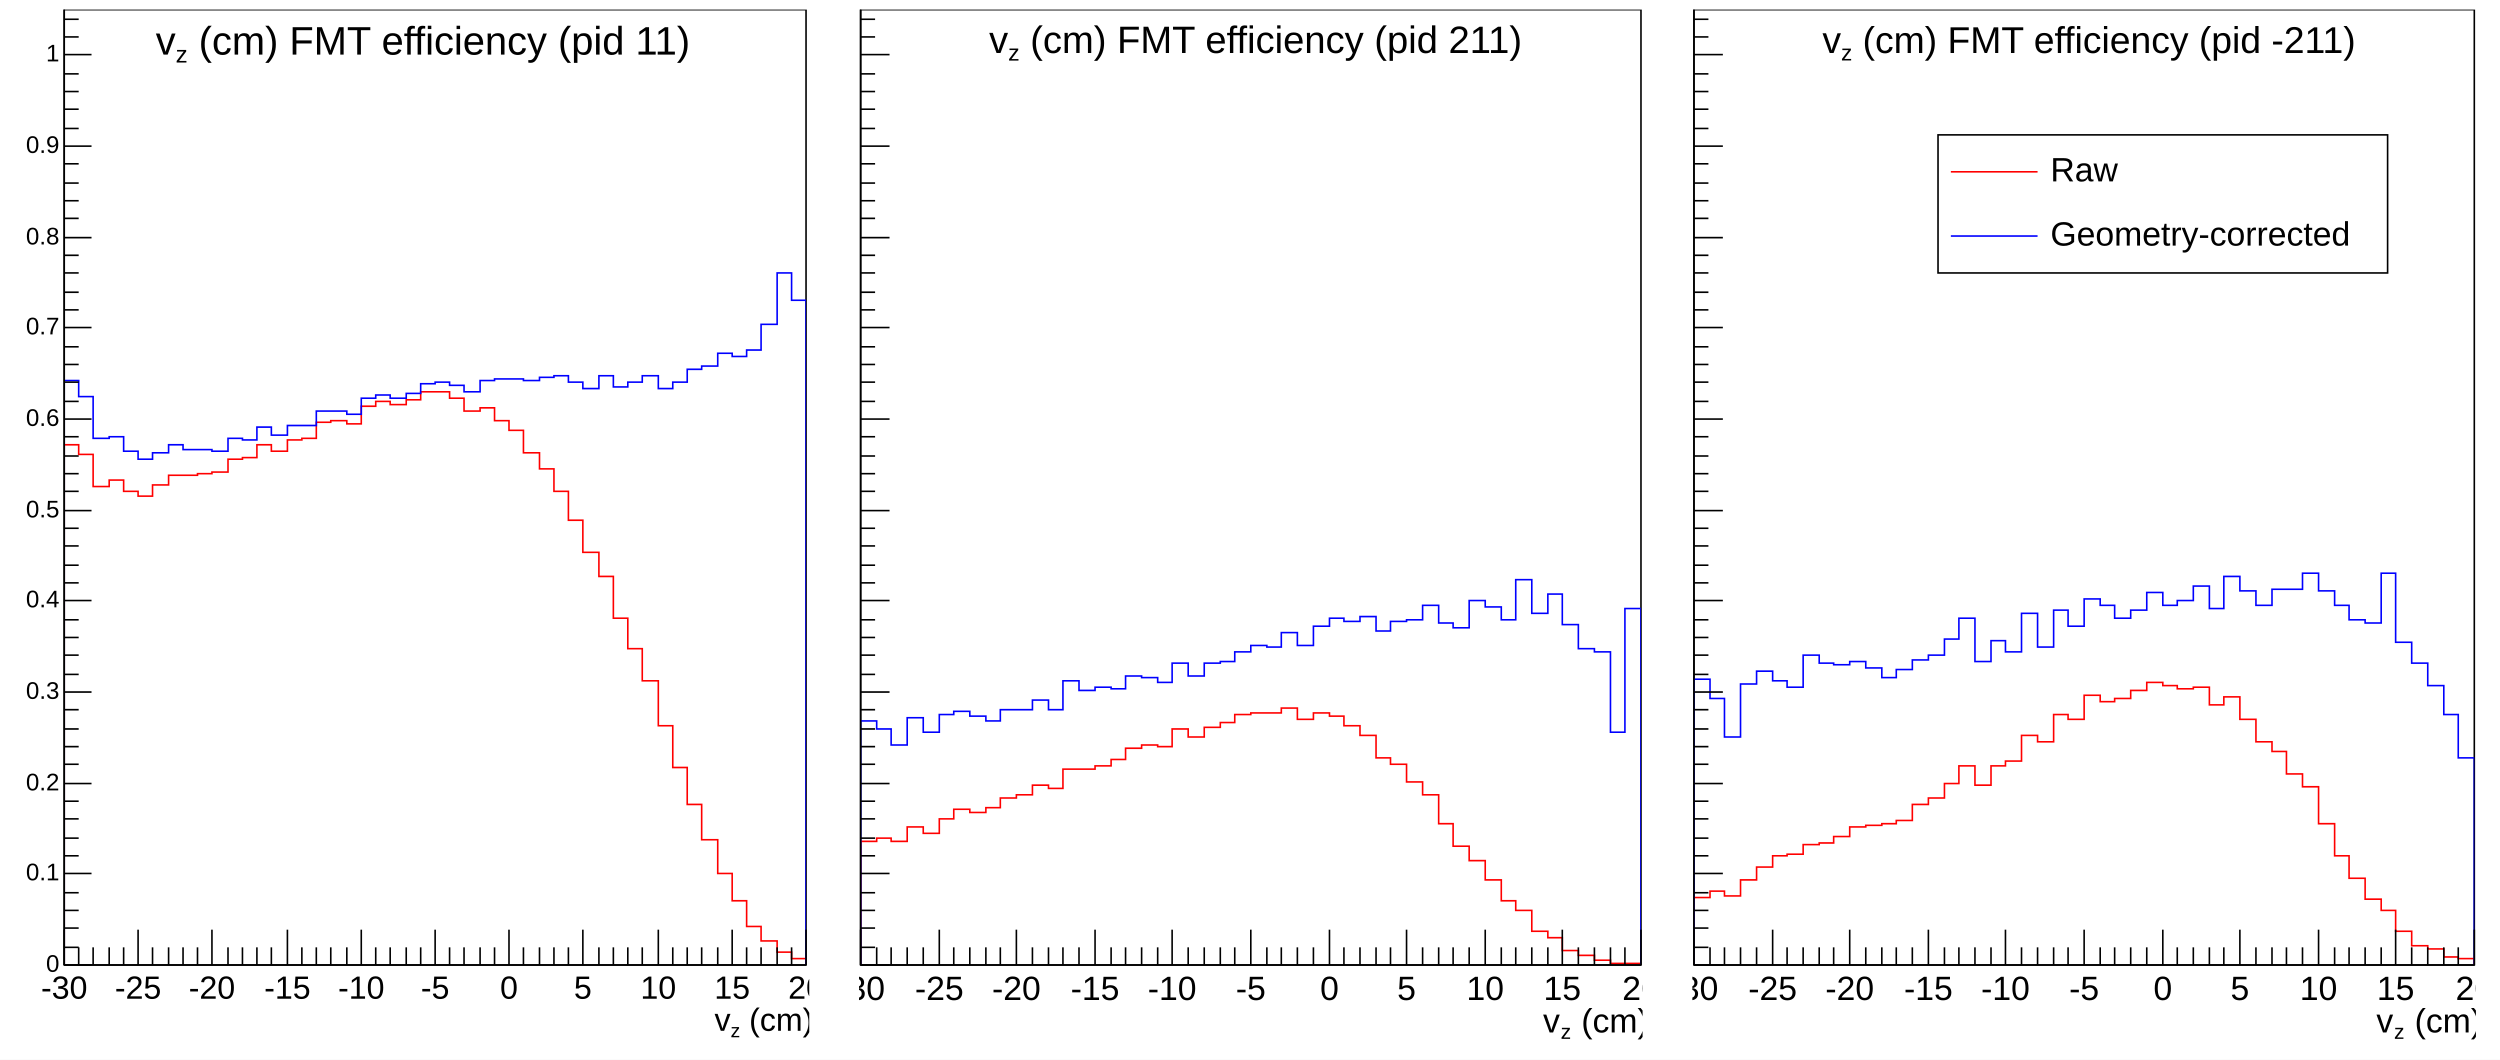
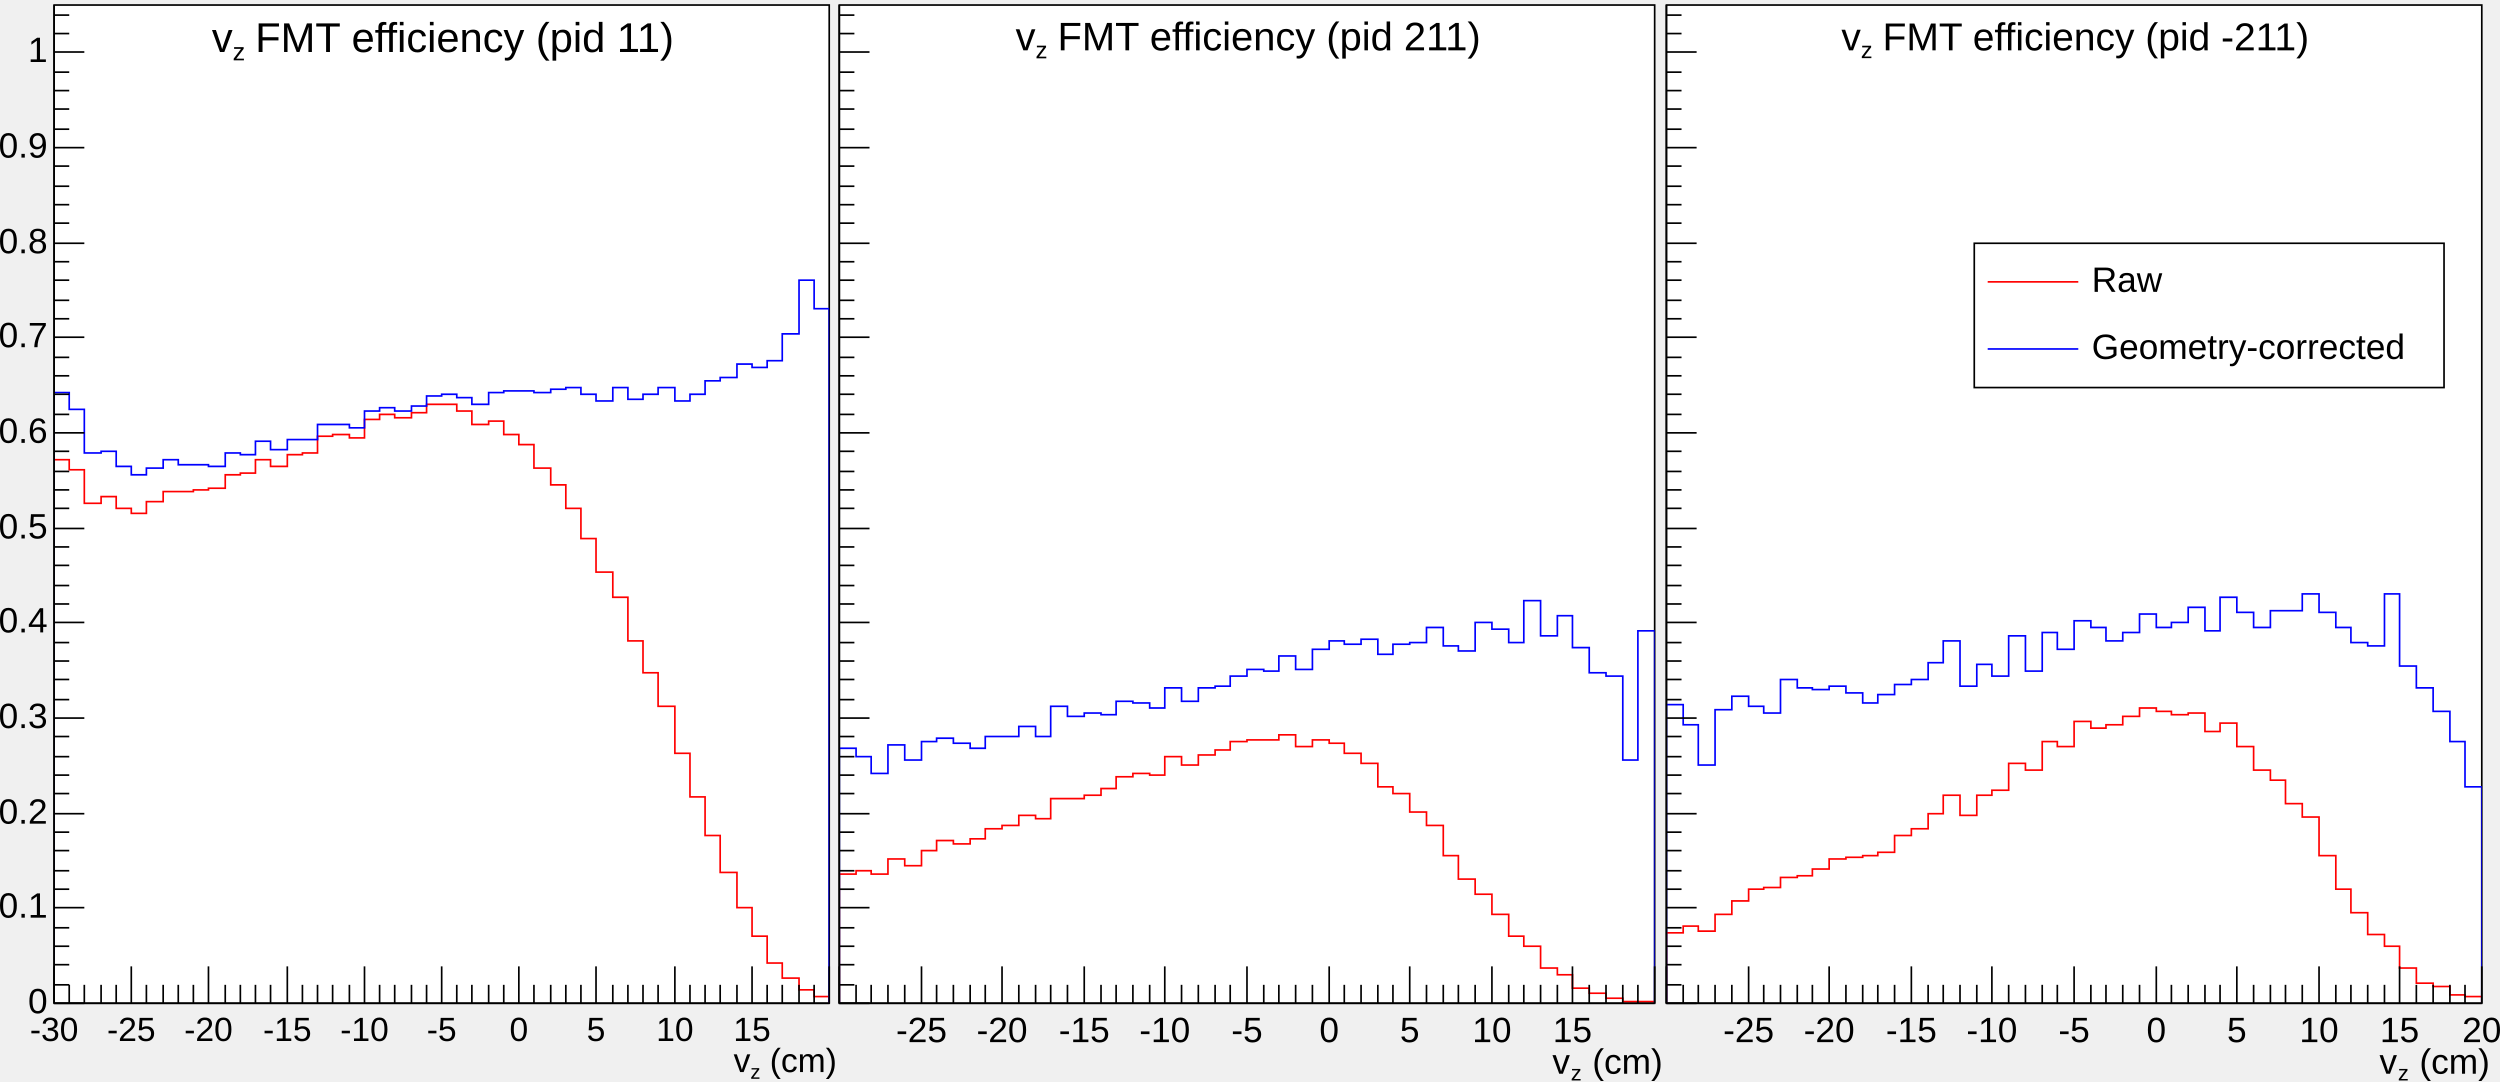
- <svg xmlns="http://www.w3.org/2000/svg" width="1557" height="660" version="1.1" id="svg460">
+ <svg xmlns="http://www.w3.org/2000/svg" width="1490.116" height="644.348" version="1.1" id="svg460">
  <defs id="defs464" />
-   <path style="pointer-events: visiblefill; fill: rgb(255, 255, 255);" d="M0,0H1557V660H0Z" id="path2" />
-   <g id="g458">
-     <svg viewBox="0 0 488 647" preserveAspectRatio="none" x="16" y="6" width="488" height="647" version="1.1" id="svg144">
-       <rect style="fill:#ffffff;fill-opacity:1;stroke:none" id="rect799" width="1814.813" height="811.42" x="-166.784" y="-93.468" />
-       <path d="M0,0H488V647H0Z" style="pointer-events: visiblefill; fill: rgb(255, 255, 255);" id="path6" />
-       <g id="g142">
-         <g transform="translate(24,0)" id="g112">
-           <path d="M0,0H462V595H0Z" style="fill: rgb(255, 255, 255); stroke: rgb(0, 0, 0); stroke-width: 1; pointer-events: visiblefill;" id="path10" />
-           <svg x="0" y="0" overflow="hidden" width="462" height="595" viewBox="0 0 462 595" version="1.1" id="svg20" style="pointer-events: visiblefill;">
-             <g id="g14">
-               <path d="M0,271h9v6h9v20h10v-4h9v7h9v3h9v-7h10v-6h18v-1h9v-1h10v-8h9v-1h9v-8h9v4h10v-7h9v-1h9v-10h9v-1h10v2h9v-11h9v-3h9v2h10v-3h9v-5h18v4h9v8h10v-2h9v8h9v6h9v14h10v10h9v14h9v18h9v20h10v15h9v26h9v19h9v20h10v28h9v26h9v23h9v22h10v21h9v17h9v16h9v9h10v7h9v4h9L462,598H0Z" style="stroke-linejoin: miter; stroke: rgb(255, 0, 0); stroke-width: 1; fill: none;" id="path12" />
-             </g>
-             <g id="g18">
-               <path d="M0,231h9v10h9v26h10v-1h9v9h9v5h9v-4h10v-5h9v3h18v1h10v-8h9v1h9v-8h9v5h10v-6h18v-9h19v2h9v-10h9v-2h9v2h10v-3h9v-6h9v-1h9v2h9v4h10v-7h9v-1h18v1h10v-2h9v-1h9v4h9v4h10v-8h9v7h9v-3h9v-4h10v8h9v-4h9v-8h9v-2h10v-8h9v2h9v-4h9v-16h10v-32h9v17h9L462,598H0Z" style="stroke-linejoin: miter; stroke: rgb(0, 0, 255); stroke-width: 1; fill: none;" id="path16" />
-             </g>
-           </svg>
-           <g id="g92">
-             <g transform="translate(0,595)" id="g60">
-               <path d="M0,0h462M0,-22V0M9,-11V0M18,-11V0M28,-11V0M37,-11V0M46,-22V0M55,-11V0M65,-11V0M74,-11V0M83,-11V0M92,-22V0M102,-11V0M111,-11V0M120,-11V0M129,-11V0M139,-22V0M148,-11V0M157,-11V0M166,-11V0M176,-11V0M185,-22V0M194,-11V0M203,-11V0M213,-11V0M222,-11V0M231,-22V0M240,-11V0M249,-11V0M259,-11V0M268,-11V0M277,-22V0M286,-11V0M296,-11V0M305,-11V0M314,-11V0M323,-22V0M333,-11V0M342,-11V0M351,-11V0M360,-11V0M370,-22V0M379,-11V0M388,-11V0M397,-11V0M407,-11V0M416,-22V0M425,-11V0M434,-11V0M444,-11V0M453,-11V0M462,-22V0" style="stroke: rgb(0, 0, 0); stroke-width: 1;" id="path22" />
-               <g font-family="Arial" font-size="20" xml:space="preserve" fill="#000000" text-anchor="middle" id="g46">
-                 <text dy=".8em" transform="translate(0,5)" id="text24">-30</text>
-                 <text dy=".8em" transform="translate(46,5)" id="text26">-25</text>
-                 <text dy=".8em" transform="translate(92,5)" id="text28">-20</text>
-                 <text dy=".8em" transform="translate(139,5)" id="text30">-15</text>
-                 <text dy=".8em" transform="translate(185,5)" id="text32">-10</text>
-                 <text dy=".8em" transform="translate(231,5)" id="text34">-5</text>
-                 <text dy=".8em" transform="translate(277,5)" id="text36">0</text>
-                 <text dy=".8em" transform="translate(323,5)" id="text38">5</text>
-                 <text dy=".8em" transform="translate(370,5)" id="text40">10</text>
-                 <text dy=".8em" transform="translate(416,5)" id="text42">15</text>
-                 <text dy=".8em" transform="translate(462,5)" id="text44">20</text>
-               </g>
-               <rect x="0" y="0" width="462" height="23" style="opacity: 0; cursor: crosshair;" id="rect48" />
-               <g font-family="Arial" font-size="20" xml:space="preserve" transform="translate(462,36)" id="g58" style="cursor: move;">
-                 <g transform="translate(-57,5)" id="g56">
-                   <text fill="#000000" font-size="20" id="text50">v</text>
-                   <text fill="#000000" font-size="12" transform="translate(10,4)" id="text52">z</text>
-                   <text fill="#000000" font-size="20" x="16" id="text54"> (cm)</text>
-                 </g>
-               </g>
-             </g>
-             <g id="g90">
-               <path d="M0,0v595M17,595H0M9,584H0M9,572H0M9,561H0M9,550H0M17,538H0M9,527H0M9,516H0M9,504H0M9,493H0M17,482H0M9,470H0M9,459H0M9,448H0M9,436H0M17,425H0M9,414H0M9,402H0M9,391H0M9,380H0M17,368H0M9,357H0M9,346H0M9,334H0M9,323H0M17,312H0M9,300H0M9,289H0M9,278H0M9,266H0M17,255H0M9,244H0M9,232H0M9,221H0M9,210H0M17,198H0M9,187H0M9,176H0M9,164H0M9,153H0M17,142H0M9,130H0M9,119H0M9,108H0M9,96H0M17,85H0M9,74H0M9,62H0M9,51H0M9,40H0M17,28H0M9,17H0M9,6H0" style="stroke: rgb(0, 0, 0); stroke-width: 1;" id="path62" />
-               <g font-family="Arial" font-size="15" xml:space="preserve" fill="#000000" text-anchor="end" id="g86">
-                 <text dominant-baseline="middle" transform="translate(-3,595)" id="text64">0</text>
-                 <text dominant-baseline="middle" transform="translate(-3,538)" id="text66">0.1</text>
-                 <text dominant-baseline="middle" transform="translate(-3,482)" id="text68">0.2</text>
-                 <text dominant-baseline="middle" transform="translate(-3,425)" id="text70">0.3</text>
-                 <text dominant-baseline="middle" transform="translate(-3,368)" id="text72">0.4</text>
-                 <text dominant-baseline="middle" transform="translate(-3,312)" id="text74">0.5</text>
-                 <text dominant-baseline="middle" transform="translate(-3,255)" id="text76">0.6</text>
-                 <text dominant-baseline="middle" transform="translate(-3,198)" id="text78">0.7</text>
-                 <text dominant-baseline="middle" transform="translate(-3,142)" id="text80">0.8</text>
-                 <text dominant-baseline="middle" transform="translate(-3,85)" id="text82">0.9</text>
-                 <text dominant-baseline="middle" transform="translate(-3,28)" id="text84">1</text>
-               </g>
-               <rect x="-31" y="0" width="31" height="595" style="opacity: 0; cursor: crosshair;" id="rect88" />
+   <g id="g458" transform="translate(-7.742676,-3)">
+     <g transform="translate(40,6)" id="g112">
+       <path d="M 0,0 H 462 V 595 H 0 Z" style="fill:#ffffff;stroke:#000000;stroke-width:1" id="path10" />
+       <svg x="0" y="0" overflow="hidden" width="462" height="595" viewBox="0 0 462 595" version="1.1" id="svg20">
+         <g id="g14">
+           <path d="m 0,271 h 9 v 6 h 9 v 20 h 10 v -4 h 9 v 7 h 9 v 3 h 9 v -7 h 10 v -6 h 18 v -1 h 9 v -1 h 10 v -8 h 9 v -1 h 9 v -8 h 9 v 4 h 10 v -7 h 9 v -1 h 9 v -10 h 9 v -1 h 10 v 2 h 9 v -11 h 9 v -3 h 9 v 2 h 10 v -3 h 9 v -5 h 18 v 4 h 9 v 8 h 10 v -2 h 9 v 8 h 9 v 6 h 9 v 14 h 10 v 10 h 9 v 14 h 9 v 18 h 9 v 20 h 10 v 15 h 9 v 26 h 9 v 19 h 9 v 20 h 10 v 28 h 9 v 26 h 9 v 23 h 9 v 22 h 10 v 21 h 9 v 17 h 9 v 16 h 9 v 9 h 10 v 7 h 9 v 4 h 9 v 7 H 0 Z" style="fill:none;stroke:#ff0000;stroke-width:1;stroke-linejoin:miter" id="path12" />
+         </g>
+         <g id="g18">
+           <path d="m 0,231 h 9 v 10 h 9 v 26 h 10 v -1 h 9 v 9 h 9 v 5 h 9 v -4 h 10 v -5 h 9 v 3 h 18 v 1 h 10 v -8 h 9 v 1 h 9 v -8 h 9 v 5 h 10 v -6 h 18 v -9 h 19 v 2 h 9 v -10 h 9 v -2 h 9 v 2 h 10 v -3 h 9 v -6 h 9 v -1 h 9 v 2 h 9 v 4 h 10 v -7 h 9 v -1 h 18 v 1 h 10 v -2 h 9 v -1 h 9 v 4 h 9 v 4 h 10 v -8 h 9 v 7 h 9 v -3 h 9 v -4 h 10 v 8 h 9 v -4 h 9 v -8 h 9 v -2 h 10 v -8 h 9 v 2 h 9 v -4 h 9 v -16 h 10 v -32 h 9 v 17 h 9 V 598 H 0 Z" style="fill:none;stroke:#0000ff;stroke-width:1;stroke-linejoin:miter" id="path16" />
+         </g>
+       </svg>
+       <g id="g92">
+         <g transform="translate(0,595)" id="g60">
+           <path d="M 0,0 H 462 M 0,-22 V 0 M 9,-11 V 0 m 9,-11 V 0 M 28,-11 V 0 m 9,-11 V 0 m 9,-22 V 0 m 9,-11 V 0 M 65,-11 V 0 m 9,-11 V 0 m 9,-11 V 0 m 9,-22 V 0 m 10,-11 V 0 m 9,-11 V 0 m 9,-11 V 0 m 9,-11 V 0 m 10,-22 V 0 m 9,-11 V 0 m 9,-11 V 0 m 9,-11 V 0 m 10,-11 V 0 m 9,-22 V 0 m 9,-11 V 0 m 9,-11 V 0 m 10,-11 V 0 m 9,-11 V 0 m 9,-22 V 0 m 9,-11 V 0 m 9,-11 V 0 m 10,-11 V 0 m 9,-11 V 0 m 9,-22 V 0 m 9,-11 V 0 m 10,-11 V 0 m 9,-11 V 0 m 9,-11 V 0 m 9,-22 V 0 m 10,-11 V 0 m 9,-11 V 0 m 9,-11 V 0 m 9,-11 V 0 m 10,-22 V 0 m 9,-11 V 0 m 9,-11 V 0 m 9,-11 V 0 m 10,-11 V 0 m 9,-22 V 0 m 9,-11 V 0 m 9,-11 V 0 m 10,-11 V 0 m 9,-11 V 0 m 9,-22 V 0" style="stroke:#000000;stroke-width:1" id="path22" />
+           <rect x="0" y="0" width="462" height="23" style="opacity:0" id="rect48" />
+           <g font-family="Arial" font-size="20px" xml:space="preserve" transform="translate(462,36)" id="g58">
+             <g transform="translate(-57,5)" id="g56">
+               <text fill="#000000" font-size="20px" id="text50">v</text>
+               <text fill="#000000" font-size="12px" transform="translate(10,4)" id="text52">z</text>
+               <text fill="#000000" font-size="20px" x="16" id="text54"> (cm)</text>
            </g>
          </g>
-           <path d="M2,2h15v-5h-20v20h5Z" style="opacity: 0; cursor: nw-resize;" id="path94" />
-           <path d="M460,2h-15v-5h20v20h-5 Z" style="opacity: 0; cursor: ne-resize;" id="path96" />
-           <path d="M2,593h15v5h-20v-20h5Z" style="opacity: 0; cursor: sw-resize;" id="path98" />
-           <path d="M460,593h-15v5h20v-20h-5Z" style="opacity: 0; cursor: se-resize;" id="path100" />
-           <path d="M-3,18h5v559h-5Z" style="opacity: 0; cursor: w-resize;" id="path102" />
-           <path d="M465,18h-5v559h5Z" style="opacity: 0; cursor: e-resize;" id="path104" />
-           <path d="M18,-3v5h426v-5Z" style="opacity: 0; cursor: n-resize;" id="path106" />
-           <path d="M18,598v-5h426v5Z" style="opacity: 0; cursor: s-resize;" id="path108" />
-           <style id="style110">
+         </g>
+       </g>
+       <path d="M 2,2 H 17 V -3 H -3 v 20 h 5 z" style="opacity:0" id="path94" />
+       <path d="m 460,2 h -15 v -5 h 20 v 20 h -5 z" style="opacity:0" id="path96" />
+       <path d="m 2,593 h 15 v 5 H -3 v -20 h 5 z" style="opacity:0" id="path98" />
+       <path d="m 460,593 h -15 v 5 h 20 v -20 h -5 z" style="opacity:0" id="path100" />
+       <path d="M -3,18 H 2 V 577 H -3 Z" style="opacity:0" id="path102" />
+       <path d="m 465,18 h -5 v 559 h 5 z" style="opacity:0" id="path104" />
+       <path d="M 18,-3 V 2 H 444 V -3 Z" style="opacity:0" id="path106" />
+       <path d="m 18,598 v -5 h 426 v 5 z" style="opacity:0" id="path108" />
+       <style id="style110">
.jsroot rect.h1bin { stroke: #4572A7; fill: #4572A7; opacity: 0; }
.jsroot rect.zoom { stroke: steelblue; fill-opacity: 0.1; }
.jsroot path.zoom { stroke: steelblue; fill-opacity: 0.1; }
.jsroot svg:not(:root) { overflow: hidden; }</style>
+       <g font-family="Arial" font-size="20px" xml:space="preserve" fill="#000000" text-anchor="middle" id="g46" transform="translate(-3.2000001e-7,596.4648)">
+         <text dy="0.8em" transform="translate(0,5)" id="text24">-30</text>
+         <text dy="0.8em" transform="translate(46,5)" id="text26">-25</text>
+         <text dy="0.8em" transform="translate(92,5)" id="text28">-20</text>
+         <text dy="0.8em" transform="translate(139,5)" id="text30">-15</text>
+         <text dy="0.8em" transform="translate(185,5)" id="text32">-10</text>
+         <text dy="0.8em" transform="translate(231,5)" id="text34">-5</text>
+         <text dy="0.8em" transform="translate(277,5)" id="text36">0</text>
+         <text dy="0.8em" transform="translate(323,5)" id="text38">5</text>
+         <text dy="0.8em" transform="translate(370,5)" id="text40">10</text>
+         <text dy="0.8em" transform="translate(416,5)" id="text42">15</text>
+       </g>
+     </g>
+     <g transform="matrix(0.827,0,0,0.827,134.0199,34)" id="g122" style="font-size:24px;font-family:Arial">
+       <text fill="#000000" font-size="30px" id="text116">v</text>
+       <text fill="#000000" font-size="18px" transform="translate(15,6)" id="text118">z</text>
+       <text fill="#000000" font-size="30px" x="31.255" id="text120">FMT efficiency (pid 11)</text>
+     </g>
+     <g transform="translate(508,6)" id="g254">
+       <path d="M 0,0 H 486 V 595 H 0 Z" style="fill:#ffffff;stroke:#000000;stroke-width:1" id="path152" />
+       <svg x="0" y="0" overflow="hidden" width="486" height="595" viewBox="0 0 486 595" version="1.1" id="svg162">
+         <g id="g156">
+           <path d="m 0,518 h 10 v -2 h 9 v 2 h 10 v -9 h 10 v 4 h 10 v -9 h 9 v -6 h 10 v 2 h 10 v -3 h 9 v -6 h 10 v -2 h 10 v -6 h 10 v 2 h 9 v -12 h 20 v -2 h 10 v -4 h 9 v -7 h 10 v -2 h 10 v 1 h 9 v -11 h 10 v 5 h 10 v -6 h 10 v -3 h 9 v -5 h 10 v -1 h 19 v -3 h 10 v 7 h 10 v -4 h 10 v 2 h 9 v 6 h 10 v 6 h 10 v 14 h 9 v 4 h 10 v 11 h 10 v 8 h 10 v 18 h 9 v 14 h 10 v 9 h 10 v 12 h 10 v 13 h 9 v 6 h 10 v 13 h 10 v 4 h 9 v 8 h 10 v 3 h 10 v 3 h 10 v 2 h 19 v 4 H 0 Z" style="fill:none;stroke:#ff0000;stroke-width:1;stroke-linejoin:miter" id="path154" />
        </g>
-         <g transform="translate(73,3)" font-family="Arial" font-size="24" xml:space="preserve" id="g140" style="cursor: move;">
-           <path d="M0,0H342V36H0Z" style="fill: none; pointer-events: visiblefill;" id="path114" />
-           <g transform="translate(8,25) scale(0.827)" id="g122">
-             <text fill="#000000" font-size="30" id="text116">v</text>
-             <text fill="#000000" font-size="18" transform="translate(15,6)" id="text118">z</text>
-             <text fill="#000000" font-size="30" x="24" id="text120"> (cm) FMT efficiency (pid 11)</text>
+         <g id="g160">
+           <path d="m 0,443 h 10 v 5 h 9 v 10 h 10 v -17 h 10 v 9 h 10 v -11 h 9 v -2 h 10 v 3 h 10 v 3 h 9 v -7 h 20 v -6 h 10 v 6 h 9 v -18 h 10 v 6 h 10 v -2 h 10 v 1 h 9 v -8 h 10 v 1 h 10 v 3 h 9 v -12 h 10 v 8 h 10 v -8 h 10 v -1 h 9 v -6 h 10 v -4 h 10 v 1 h 9 v -9 h 10 v 8 h 10 v -12 h 10 v -5 h 9 v 2 h 10 v -3 h 10 v 9 h 9 v -6 h 10 v -1 h 10 v -9 h 10 v 11 h 9 v 3 h 10 v -17 h 10 v 4 h 10 v 8 h 9 v -25 h 10 v 21 h 10 v -12 h 9 v 19 h 10 v 15 h 10 v 2 h 10 v 50 h 9 v -77 h 10 V 598 H 0 Z" style="fill:none;stroke:#0000ff;stroke-width:1;stroke-linejoin:miter" id="path158" />
+         </g>
+       </svg>
+       <g id="g234">
+         <g transform="translate(0,595)" id="g202">
+           <path d="M 0,0 H 486 M 0,-22 V 0 M 10,-11 V 0 m 9,-11 V 0 M 29,-11 V 0 M 39,-11 V 0 M 49,-22 V 0 m 9,-11 V 0 M 68,-11 V 0 M 78,-11 V 0 m 9,-11 V 0 M 97,-22 V 0 m 10,-11 V 0 m 10,-11 V 0 m 9,-11 V 0 m 10,-11 V 0 m 10,-22 V 0 m 10,-11 V 0 m 9,-11 V 0 m 10,-11 V 0 m 10,-11 V 0 m 9,-22 V 0 m 10,-11 V 0 m 10,-11 V 0 m 10,-11 V 0 m 9,-11 V 0 m 10,-22 V 0 m 10,-11 V 0 m 9,-11 V 0 m 10,-11 V 0 m 10,-11 V 0 m 10,-22 V 0 m 9,-11 V 0 m 10,-11 V 0 m 10,-11 V 0 m 9,-11 V 0 m 10,-22 V 0 m 10,-11 V 0 m 10,-11 V 0 m 9,-11 V 0 m 10,-11 V 0 m 10,-22 V 0 m 10,-11 V 0 m 9,-11 V 0 m 10,-11 V 0 m 10,-11 V 0 m 9,-22 V 0 m 10,-11 V 0 m 10,-11 V 0 m 10,-11 V 0 m 9,-11 V 0 m 10,-22 V 0" style="stroke:#000000;stroke-width:1" id="path164" />
+           <g font-family="Arial" font-size="21px" xml:space="preserve" fill="#000000" text-anchor="middle" id="g188" transform="translate(0,1.363085)">
+             <text dy="0.8em" transform="translate(49,5)" id="text168">-25</text>
+             <text dy="0.8em" transform="translate(97,5)" id="text170">-20</text>
+             <text dy="0.8em" transform="translate(146,5)" id="text172">-15</text>
+             <text dy="0.8em" transform="translate(194,5)" id="text174">-10</text>
+             <text dy="0.8em" transform="translate(243,5)" id="text176">-5</text>
+             <text dy="0.8em" transform="translate(292,5)" id="text178">0</text>
+             <text dy="0.8em" transform="translate(340,5)" id="text180">5</text>
+             <text dy="0.8em" transform="translate(389,5)" id="text182">10</text>
+             <text dy="0.8em" transform="translate(437,5)" id="text184">15</text>
          </g>
-           <path d="M2,2h15v-5h-20v20h5Z" style="opacity: 0; cursor: nw-resize;" id="path124" />
-           <path d="M340,2h-15v-5h20v20h-5 Z" style="opacity: 0; cursor: ne-resize;" id="path126" />
-           <path d="M2,34h15v5h-20v-20h5Z" style="opacity: 0; cursor: sw-resize;" id="path128" />
-           <path d="M340,34h-15v5h20v-20h-5Z" style="opacity: 0; cursor: se-resize;" id="path130" />
-           <path d="M-3,18h5v0h-5Z" style="opacity: 0; cursor: w-resize;" id="path132" />
-           <path d="M345,18h-5v0h5Z" style="opacity: 0; cursor: e-resize;" id="path134" />
-           <path d="M18,-3v5h306v-5Z" style="opacity: 0; cursor: n-resize;" id="path136" />
-           <path d="M18,39v-5h306v5Z" style="opacity: 0; cursor: s-resize;" id="path138" />
-         </g>
-       </g>
-     </svg>
-     <svg viewBox="0 0 488 647" preserveAspectRatio="none" x="535" y="6" width="488" height="647" version="1.1" id="svg286">
-       <path d="M0,0H488V647H0Z" style="pointer-events: visiblefill; fill: rgb(255, 255, 255);" id="path148" />
-       <g id="g284">
-         <g transform="translate(1,0)" id="g254">
-           <path d="M0,0H486V595H0Z" style="fill: rgb(255, 255, 255); stroke: rgb(0, 0, 0); stroke-width: 1; pointer-events: visiblefill;" id="path152" />
-           <svg x="0" y="0" overflow="hidden" width="486" height="595" viewBox="0 0 486 595" version="1.1" id="svg162" style="pointer-events: visiblefill;">
-             <g id="g156">
-               <path d="M0,518h10v-2h9v2h10v-9h10v4h10v-9h9v-6h10v2h10v-3h9v-6h10v-2h10v-6h10v2h9v-12h20v-2h10v-4h9v-7h10v-2h10v1h9v-11h10v5h10v-6h10v-3h9v-5h10v-1h19v-3h10v7h10v-4h10v2h9v6h10v6h10v14h9v4h10v11h10v8h10v18h9v14h10v9h10v12h10v13h9v6h10v13h10v4h9v8h10v3h10v3h10v2h19L486,598H0Z" style="stroke-linejoin: miter; stroke: rgb(255, 0, 0); stroke-width: 1; fill: none;" id="path154" />
-             </g>
-             <g id="g160">
-               <path d="M0,443h10v5h9v10h10v-17h10v9h10v-11h9v-2h10v3h10v3h9v-7h20v-6h10v6h9v-18h10v6h10v-2h10v1h9v-8h10v1h10v3h9v-12h10v8h10v-8h10v-1h9v-6h10v-4h10v1h9v-9h10v8h10v-12h10v-5h9v2h10v-3h10v9h9v-6h10v-1h10v-9h10v11h9v3h10v-17h10v4h10v8h9v-25h10v21h10v-12h9v19h10v15h10v2h10v50h9v-77h10L486,598H0Z" style="stroke-linejoin: miter; stroke: rgb(0, 0, 255); stroke-width: 1; fill: none;" id="path158" />
-             </g>
-           </svg>
-           <g id="g234">
-             <g transform="translate(0,595)" id="g202">
-               <path d="M0,0h486M0,-22V0M10,-11V0M19,-11V0M29,-11V0M39,-11V0M49,-22V0M58,-11V0M68,-11V0M78,-11V0M87,-11V0M97,-22V0M107,-11V0M117,-11V0M126,-11V0M136,-11V0M146,-22V0M156,-11V0M165,-11V0M175,-11V0M185,-11V0M194,-22V0M204,-11V0M214,-11V0M224,-11V0M233,-11V0M243,-22V0M253,-11V0M262,-11V0M272,-11V0M282,-11V0M292,-22V0M301,-11V0M311,-11V0M321,-11V0M330,-11V0M340,-22V0M350,-11V0M360,-11V0M369,-11V0M379,-11V0M389,-22V0M399,-11V0M408,-11V0M418,-11V0M428,-11V0M437,-22V0M447,-11V0M457,-11V0M467,-11V0M476,-11V0M486,-22V0" style="stroke: rgb(0, 0, 0); stroke-width: 1;" id="path164" />
-               <g font-family="Arial" font-size="21" xml:space="preserve" fill="#000000" text-anchor="middle" id="g188">
-                 <text dy=".8em" transform="translate(0,5)" id="text166">-30</text>
-                 <text dy=".8em" transform="translate(49,5)" id="text168">-25</text>
-                 <text dy=".8em" transform="translate(97,5)" id="text170">-20</text>
-                 <text dy=".8em" transform="translate(146,5)" id="text172">-15</text>
-                 <text dy=".8em" transform="translate(194,5)" id="text174">-10</text>
-                 <text dy=".8em" transform="translate(243,5)" id="text176">-5</text>
-                 <text dy=".8em" transform="translate(292,5)" id="text178">0</text>
-                 <text dy=".8em" transform="translate(340,5)" id="text180">5</text>
-                 <text dy=".8em" transform="translate(389,5)" id="text182">10</text>
-                 <text dy=".8em" transform="translate(437,5)" id="text184">15</text>
-                 <text dy=".8em" transform="translate(486,5)" id="text186">20</text>
-               </g>
-               <rect x="0" y="0" width="486" height="24" style="opacity: 0; cursor: crosshair;" id="rect190" />
-               <g font-family="Arial" font-size="21" xml:space="preserve" transform="translate(486,36)" id="g200" style="cursor: move;">
-                 <g transform="translate(-61,6)" id="g198">
-                   <text fill="#000000" font-size="21" id="text192">v</text>
-                   <text fill="#000000" font-size="13" transform="translate(11,4)" id="text194">z</text>
-                   <text fill="#000000" font-size="21" x="18" id="text196"> (cm)</text>
-                 </g>
-               </g>
-             </g>
-             <g id="g232">
-               <path d="M0,0v595M18,595H0M9,584H0M9,572H0M9,561H0M9,550H0M18,538H0M9,527H0M9,516H0M9,504H0M9,493H0M18,482H0M9,470H0M9,459H0M9,448H0M9,436H0M18,425H0M9,414H0M9,402H0M9,391H0M9,380H0M18,368H0M9,357H0M9,346H0M9,334H0M9,323H0M18,312H0M9,300H0M9,289H0M9,278H0M9,266H0M18,255H0M9,244H0M9,232H0M9,221H0M9,210H0M18,198H0M9,187H0M9,176H0M9,164H0M9,153H0M18,142H0M9,130H0M9,119H0M9,108H0M9,96H0M18,85H0M9,74H0M9,62H0M9,51H0M9,40H0M18,28H0M9,17H0M9,6H0" style="stroke: rgb(0, 0, 0); stroke-width: 1;" id="path204" />
-               <g font-family="Arial" font-size="21" xml:space="preserve" fill="#000000" text-anchor="end" id="g228">
-                 <text dominant-baseline="middle" transform="translate(-3,595)" id="text206">0</text>
-                 <text dominant-baseline="middle" transform="translate(-3,538)" id="text208">0.1</text>
-                 <text dominant-baseline="middle" transform="translate(-3,482)" id="text210">0.2</text>
-                 <text dominant-baseline="middle" transform="translate(-3,425)" id="text212">0.3</text>
-                 <text dominant-baseline="middle" transform="translate(-3,368)" id="text214">0.4</text>
-                 <text dominant-baseline="middle" transform="translate(-3,312)" id="text216">0.5</text>
-                 <text dominant-baseline="middle" transform="translate(-3,255)" id="text218">0.6</text>
-                 <text dominant-baseline="middle" transform="translate(-3,198)" id="text220">0.7</text>
-                 <text dominant-baseline="middle" transform="translate(-3,142)" id="text222">0.8</text>
-                 <text dominant-baseline="middle" transform="translate(-3,85)" id="text224">0.9</text>
-                 <text dominant-baseline="middle" transform="translate(-3,28)" id="text226">1</text>
-               </g>
-               <rect x="-33" y="0" width="33" height="595" style="opacity: 0; cursor: crosshair;" id="rect230" />
+           <rect x="0" y="0" width="486" height="24" style="opacity:0" id="rect190" />
+           <g font-family="Arial" font-size="21px" xml:space="preserve" transform="translate(486,36)" id="g200">
+             <g transform="translate(-61,6)" id="g198">
+               <text fill="#000000" font-size="21px" id="text192">v</text>
+               <text fill="#000000" font-size="13px" transform="translate(11,4)" id="text194">z</text>
+               <text fill="#000000" font-size="21px" x="18" id="text196"> (cm)</text>
            </g>
          </g>
-           <path d="M2,2h15v-5h-20v20h5Z" style="opacity: 0; cursor: nw-resize;" id="path236" />
-           <path d="M484,2h-15v-5h20v20h-5 Z" style="opacity: 0; cursor: ne-resize;" id="path238" />
-           <path d="M2,593h15v5h-20v-20h5Z" style="opacity: 0; cursor: sw-resize;" id="path240" />
-           <path d="M484,593h-15v5h20v-20h-5Z" style="opacity: 0; cursor: se-resize;" id="path242" />
-           <path d="M-3,18h5v559h-5Z" style="opacity: 0; cursor: w-resize;" id="path244" />
-           <path d="M489,18h-5v559h5Z" style="opacity: 0; cursor: e-resize;" id="path246" />
-           <path d="M18,-3v5h450v-5Z" style="opacity: 0; cursor: n-resize;" id="path248" />
-           <path d="M18,598v-5h450v5Z" style="opacity: 0; cursor: s-resize;" id="path250" />
-           <style id="style252">
+         </g>
+         <path d="m -467.993,0 v 595 m 18,0 h -18 m 9,-11 h -9 m 9,-12 h -9 m 9,-11 h -9 m 9,-11 h -9 m 18,-12 h -18 m 9,-11 h -9 m 9,-11 h -9 m 9,-12 h -9 m 9,-11 h -9 m 18,-11 h -18 m 9,-12 h -9 m 9,-11 h -9 m 9,-11 h -9 m 9,-12 h -9 m 18,-11 h -18 m 9,-11 h -9 m 9,-12 h -9 m 9,-11 h -9 m 9,-11 h -9 m 18,-12 h -18 m 9,-11 h -9 m 9,-11 h -9 m 9,-12 h -9 m 9,-11 h -9 m 18,-11 h -18 m 9,-12 h -9 m 9,-11 h -9 m 9,-11 h -9 m 9,-12 h -9 m 18,-11 h -18 m 9,-11 h -9 m 9,-12 h -9 m 9,-11 h -9 m 9,-11 h -9 m 18,-12 h -18 m 9,-11 h -9 m 9,-11 h -9 m 9,-12 h -9 m 9,-11 h -9 m 18,-11 h -18 m 9,-12 h -9 m 9,-11 h -9 m 9,-11 h -9 m 9,-12 h -9 m 18,-11 h -18 m 9,-11 h -9 m 9,-12 h -9 m 9,-11 h -9 m 9,-11 h -9 m 18,-12 h -18 m 9,-11 h -9 m 9,-11 h -9" style="stroke:#000000;stroke-width:1" id="path204" />
+         <path d="M 0.002,0.006 V 595.006 m 18,0 H 0.002 m 9,-11 H 0.002 m 9,-12 H 0.002 m 9,-11 H 0.002 m 9,-11 H 0.002 m 18,-12 H 0.002 m 9,-11 H 0.002 m 9,-11 H 0.002 m 9,-12 H 0.002 m 9,-11 H 0.002 m 18,-11 H 0.002 m 9,-12 H 0.002 m 9,-11 H 0.002 m 9,-11 H 0.002 m 9,-12 H 0.002 m 18,-11 H 0.002 m 9,-11 H 0.002 m 9,-12 H 0.002 m 9,-11 H 0.002 m 9,-11 H 0.002 m 18,-12 H 0.002 m 9,-11 H 0.002 m 9,-11 H 0.002 m 9,-12 H 0.002 m 9,-11 H 0.002 m 18,-11 H 0.002 m 9,-12 H 0.002 m 9,-11 H 0.002 m 9,-11 H 0.002 m 9,-12 H 0.002 m 18,-11 H 0.002 m 9,-11 H 0.002 m 9,-12 H 0.002 m 9,-11 H 0.002 m 9,-11 H 0.002 m 18,-12 H 0.002 m 9,-11 H 0.002 m 9,-11 H 0.002 m 9,-12 H 0.002 m 9,-11 H 0.002 m 18,-11 H 0.002 m 9,-12 H 0.002 m 9,-11 H 0.002 m 9,-11 H 0.002 m 9,-12 H 0.002 m 18,-11 H 0.002 m 9,-11 H 0.002 m 9,-12 H 0.002 m 9,-11 H 0.002 m 9,-11 H 0.002 m 18,-12 H 0.002 m 9,-11 H 0.002 M 9.002,6.006 H 0.002" style="stroke:#000000;stroke-width:1" id="path204-3" />
+         <rect x="-33" y="0" width="33" height="595" style="opacity:0" id="rect230" />
+       </g>
+       <path d="M 2,2 H 17 V -3 H -3 v 20 h 5 z" style="opacity:0" id="path236" />
+       <path d="m 484,2 h -15 v -5 h 20 v 20 h -5 z" style="opacity:0" id="path238" />
+       <path d="m 2,593 h 15 v 5 H -3 v -20 h 5 z" style="opacity:0" id="path240" />
+       <path d="m 484,593 h -15 v 5 h 20 v -20 h -5 z" style="opacity:0" id="path242" />
+       <path d="M -3,18 H 2 V 577 H -3 Z" style="opacity:0" id="path244" />
+       <path d="m 489,18 h -5 v 559 h 5 z" style="opacity:0" id="path246" />
+       <path d="M 18,-3 V 2 H 468 V -3 Z" style="opacity:0" id="path248" />
+       <path d="m 18,598 v -5 h 450 v 5 z" style="opacity:0" id="path250" />
+       <style id="style252">
.jsroot rect.h1bin { stroke: #4572A7; fill: #4572A7; opacity: 0; }
.jsroot rect.zoom { stroke: steelblue; fill-opacity: 0.1; }
.jsroot path.zoom { stroke: steelblue; fill-opacity: 0.1; }
.jsroot svg:not(:root) { overflow: hidden; }</style>
+     </g>
+     <g transform="matrix(0.792,0,0,0.792,613.0831,33)" id="g264" style="font-size:23px;font-family:Arial">
+       <text fill="#000000" font-size="30px" id="text258">v</text>
+       <text fill="#000000" font-size="18px" transform="translate(15,6)" id="text260">z</text>
+       <text fill="#000000" font-size="30px" x="31.576" id="text262">FMT efficiency (pid 211)</text>
+     </g>
+     <g transform="translate(1001,6)" id="g396">
+       <path d="M 0,0 H 486 V 595 H 0 Z" style="fill:#ffffff;stroke:#000000;stroke-width:1" id="path294" />
+       <svg x="0" y="0" overflow="hidden" width="486" height="595" viewBox="0 0 486 595" version="1.1" id="svg304">
+         <g id="g298">
+           <path d="m 0,553 h 10 v -4 h 9 v 3 h 10 v -10 h 10 v -8 h 10 v -7 h 9 v -1 h 10 v -6 h 10 v -1 h 9 v -4 h 10 v -6 h 10 v -1 h 10 v -1 h 9 v -2 h 10 v -10 h 10 v -4 h 10 v -9 h 9 v -11 h 10 v 12 h 10 v -12 h 9 v -3 h 10 v -16 h 10 v 4 h 10 v -17 h 9 v 3 h 10 v -15 h 10 v 4 h 9 v -2 h 10 v -5 h 10 v -5 h 10 v 2 h 9 v 2 h 10 v -1 h 10 v 11 h 9 v -5 h 10 v 14 h 10 v 14 h 10 v 6 h 9 v 14 h 10 v 8 h 10 v 23 h 10 v 20 h 9 v 14 h 10 v 13 h 10 v 7 h 9 v 13 h 10 v 9 h 10 v 2 h 10 v 5 h 9 v 1 h 10 v 7 H 0 Z" style="fill:none;stroke:#ff0000;stroke-width:1;stroke-linejoin:miter" id="path296" />
        </g>
-         <g transform="translate(73,3)" font-family="Arial" font-size="23" xml:space="preserve" id="g282" style="cursor: move;">
-           <path d="M0,0H342V36H0Z" style="fill: none; pointer-events: visiblefill;" id="path256" />
-           <g transform="translate(8,24) scale(0.792)" id="g264">
-             <text fill="#000000" font-size="30" id="text258">v</text>
-             <text fill="#000000" font-size="18" transform="translate(15,6)" id="text260">z</text>
-             <text fill="#000000" font-size="30" x="24" id="text262"> (cm) FMT efficiency (pid 211)</text>
+         <g id="g302">
+           <path d="m 0,417 h 10 v 12 h 9 v 24 h 10 v -33 h 10 v -8 h 10 v 6 h 9 v 4 h 10 v -20 h 10 v 5 h 9 v 1 h 10 v -2 h 10 v 4 h 10 v 6 h 9 v -5 h 10 v -6 h 10 v -3 h 10 v -10 h 9 v -13 h 10 v 27 h 10 v -13 h 9 v 7 h 10 v -24 h 10 v 21 h 10 v -23 h 9 v 10 h 10 v -17 h 10 v 4 h 9 v 8 h 10 v -5 h 10 v -11 h 10 v 8 h 9 v -3 h 10 v -9 h 10 v 14 h 9 v -20 h 10 v 9 h 10 v 9 h 10 v -10 h 19 v -10 h 10 v 11 h 10 v 9 h 9 v 9 h 10 v 2 h 10 v -31 h 9 v 43 h 10 v 13 h 10 v 14 h 10 v 18 h 9 v 27 h 10 V 598 H 0 Z" style="fill:none;stroke:#0000ff;stroke-width:1;stroke-linejoin:miter" id="path300" />
+         </g>
+       </svg>
+       <g id="g376">
+         <g transform="translate(0,595)" id="g344">
+           <path d="M 0,0 H 486 M 0,-22 V 0 M 10,-11 V 0 m 9,-11 V 0 M 29,-11 V 0 M 39,-11 V 0 M 49,-22 V 0 m 9,-11 V 0 M 68,-11 V 0 M 78,-11 V 0 m 9,-11 V 0 M 97,-22 V 0 m 10,-11 V 0 m 10,-11 V 0 m 9,-11 V 0 m 10,-11 V 0 m 10,-22 V 0 m 10,-11 V 0 m 9,-11 V 0 m 10,-11 V 0 m 10,-11 V 0 m 9,-22 V 0 m 10,-11 V 0 m 10,-11 V 0 m 10,-11 V 0 m 9,-11 V 0 m 10,-22 V 0 m 10,-11 V 0 m 9,-11 V 0 m 10,-11 V 0 m 10,-11 V 0 m 10,-22 V 0 m 9,-11 V 0 m 10,-11 V 0 m 10,-11 V 0 m 9,-11 V 0 m 10,-22 V 0 m 10,-11 V 0 m 10,-11 V 0 m 9,-11 V 0 m 10,-11 V 0 m 10,-22 V 0 m 10,-11 V 0 m 9,-11 V 0 m 10,-11 V 0 m 10,-11 V 0 m 9,-22 V 0 m 10,-11 V 0 m 10,-11 V 0 m 10,-11 V 0 m 9,-11 V 0 m 10,-22 V 0" style="stroke:#000000;stroke-width:1" id="path306" />
+           <g font-family="Arial" font-size="21px" xml:space="preserve" fill="#000000" text-anchor="middle" id="g330" transform="translate(0,1.363085)">
+             <text dy="0.8em" transform="translate(49,5)" id="text310">-25</text>
+             <text dy="0.8em" transform="translate(97,5)" id="text312">-20</text>
+             <text dy="0.8em" transform="translate(146,5)" id="text314">-15</text>
+             <text dy="0.8em" transform="translate(194,5)" id="text316">-10</text>
+             <text dy="0.8em" transform="translate(243,5)" id="text318">-5</text>
+             <text dy="0.8em" transform="translate(292,5)" id="text320">0</text>
+             <text dy="0.8em" transform="translate(340,5)" id="text322">5</text>
+             <text dy="0.8em" transform="translate(389,5)" id="text324">10</text>
+             <text dy="0.8em" transform="translate(437,5)" id="text326">15</text>
+             <text dy="0.8em" transform="translate(486,5)" id="text328">20</text>
          </g>
-           <path d="M2,2h15v-5h-20v20h5Z" style="opacity: 0; cursor: nw-resize;" id="path266" />
-           <path d="M340,2h-15v-5h20v20h-5 Z" style="opacity: 0; cursor: ne-resize;" id="path268" />
-           <path d="M2,34h15v5h-20v-20h5Z" style="opacity: 0; cursor: sw-resize;" id="path270" />
-           <path d="M340,34h-15v5h20v-20h-5Z" style="opacity: 0; cursor: se-resize;" id="path272" />
-           <path d="M-3,18h5v0h-5Z" style="opacity: 0; cursor: w-resize;" id="path274" />
-           <path d="M345,18h-5v0h5Z" style="opacity: 0; cursor: e-resize;" id="path276" />
-           <path d="M18,-3v5h306v-5Z" style="opacity: 0; cursor: n-resize;" id="path278" />
-           <path d="M18,39v-5h306v5Z" style="opacity: 0; cursor: s-resize;" id="path280" />
+           <rect x="0" y="0" width="486" height="24" style="opacity:0" id="rect332" />
+           <g font-family="Arial" font-size="21px" xml:space="preserve" transform="translate(486,36)" id="g342">
+             <g transform="translate(-61,6)" id="g340">
+               <text fill="#000000" font-size="21px" id="text334">v</text>
+               <text fill="#000000" font-size="13px" transform="translate(11,4)" id="text336">z</text>
+               <text fill="#000000" font-size="21px" x="18" id="text338"> (cm)</text>
+             </g>
+           </g>
        </g>
      </g>
-     </svg>
-     <svg viewBox="0 0 488 647" preserveAspectRatio="none" x="1054" y="6" width="488" height="647" version="1.1" id="svg456">
-       <path d="M0,0H488V647H0Z" style="pointer-events: visiblefill; fill: rgb(255, 255, 255);" id="path290" />
-       <g id="g454">
-         <g transform="translate(1,0)" id="g396">
-           <path d="M0,0H486V595H0Z" style="fill: rgb(255, 255, 255); stroke: rgb(0, 0, 0); stroke-width: 1; pointer-events: visiblefill;" id="path294" />
-           <svg x="0" y="0" overflow="hidden" width="486" height="595" viewBox="0 0 486 595" version="1.1" id="svg304" style="pointer-events: visiblefill;">
-             <g id="g298">
-               <path d="M0,553h10v-4h9v3h10v-10h10v-8h10v-7h9v-1h10v-6h10v-1h9v-4h10v-6h10v-1h10v-1h9v-2h10v-10h10v-4h10v-9h9v-11h10v12h10v-12h9v-3h10v-16h10v4h10v-17h9v3h10v-15h10v4h9v-2h10v-5h10v-5h10v2h9v2h10v-1h10v11h9v-5h10v14h10v14h10v6h9v14h10v8h10v23h10v20h9v14h10v13h10v7h9v13h10v9h10v2h10v5h9v1h10L486,598H0Z" style="stroke-linejoin: miter; stroke: rgb(255, 0, 0); stroke-width: 1; fill: none;" id="path296" />
-             </g>
-             <g id="g302">
-               <path d="M0,417h10v12h9v24h10v-33h10v-8h10v6h9v4h10v-20h10v5h9v1h10v-2h10v4h10v6h9v-5h10v-6h10v-3h10v-10h9v-13h10v27h10v-13h9v7h10v-24h10v21h10v-23h9v10h10v-17h10v4h9v8h10v-5h10v-11h10v8h9v-3h10v-9h10v14h9v-20h10v9h10v9h10v-10h19v-10h10v11h10v9h9v9h10v2h10v-31h9v43h10v13h10v14h10v18h9v27h10L486,598H0Z" style="stroke-linejoin: miter; stroke: rgb(0, 0, 255); stroke-width: 1; fill: none;" id="path300" />
-             </g>
-           </svg>
-           <g id="g376">
-             <g transform="translate(0,595)" id="g344">
-               <path d="M0,0h486M0,-22V0M10,-11V0M19,-11V0M29,-11V0M39,-11V0M49,-22V0M58,-11V0M68,-11V0M78,-11V0M87,-11V0M97,-22V0M107,-11V0M117,-11V0M126,-11V0M136,-11V0M146,-22V0M156,-11V0M165,-11V0M175,-11V0M185,-11V0M194,-22V0M204,-11V0M214,-11V0M224,-11V0M233,-11V0M243,-22V0M253,-11V0M262,-11V0M272,-11V0M282,-11V0M292,-22V0M301,-11V0M311,-11V0M321,-11V0M330,-11V0M340,-22V0M350,-11V0M360,-11V0M369,-11V0M379,-11V0M389,-22V0M399,-11V0M408,-11V0M418,-11V0M428,-11V0M437,-22V0M447,-11V0M457,-11V0M467,-11V0M476,-11V0M486,-22V0" style="stroke: rgb(0, 0, 0); stroke-width: 1;" id="path306" />
-               <g font-family="Arial" font-size="21" xml:space="preserve" fill="#000000" text-anchor="middle" id="g330">
-                 <text dy=".8em" transform="translate(0,5)" id="text308">-30</text>
-                 <text dy=".8em" transform="translate(49,5)" id="text310">-25</text>
-                 <text dy=".8em" transform="translate(97,5)" id="text312">-20</text>
-                 <text dy=".8em" transform="translate(146,5)" id="text314">-15</text>
-                 <text dy=".8em" transform="translate(194,5)" id="text316">-10</text>
-                 <text dy=".8em" transform="translate(243,5)" id="text318">-5</text>
-                 <text dy=".8em" transform="translate(292,5)" id="text320">0</text>
-                 <text dy=".8em" transform="translate(340,5)" id="text322">5</text>
-                 <text dy=".8em" transform="translate(389,5)" id="text324">10</text>
-                 <text dy=".8em" transform="translate(437,5)" id="text326">15</text>
-                 <text dy=".8em" transform="translate(486,5)" id="text328">20</text>
-               </g>
-               <rect x="0" y="0" width="486" height="24" style="opacity: 0; cursor: crosshair;" id="rect332" />
-               <g font-family="Arial" font-size="21" xml:space="preserve" transform="translate(486,36)" id="g342" style="cursor: move;">
-                 <g transform="translate(-61,6)" id="g340">
-                   <text fill="#000000" font-size="21" id="text334">v</text>
-                   <text fill="#000000" font-size="13" transform="translate(11,4)" id="text336">z</text>
-                   <text fill="#000000" font-size="21" x="18" id="text338"> (cm)</text>
-                 </g>
-               </g>
-             </g>
-             <g id="g374">
-               <path d="M0,0v595M18,595H0M9,584H0M9,572H0M9,561H0M9,550H0M18,538H0M9,527H0M9,516H0M9,504H0M9,493H0M18,482H0M9,470H0M9,459H0M9,448H0M9,436H0M18,425H0M9,414H0M9,402H0M9,391H0M9,380H0M18,368H0M9,357H0M9,346H0M9,334H0M9,323H0M18,312H0M9,300H0M9,289H0M9,278H0M9,266H0M18,255H0M9,244H0M9,232H0M9,221H0M9,210H0M18,198H0M9,187H0M9,176H0M9,164H0M9,153H0M18,142H0M9,130H0M9,119H0M9,108H0M9,96H0M18,85H0M9,74H0M9,62H0M9,51H0M9,40H0M18,28H0M9,17H0M9,6H0" style="stroke: rgb(0, 0, 0); stroke-width: 1;" id="path346" />
-               <g font-family="Arial" font-size="21" xml:space="preserve" fill="#000000" text-anchor="end" id="g370">
-                 <text dominant-baseline="middle" transform="translate(-3,595)" id="text348">0</text>
-                 <text dominant-baseline="middle" transform="translate(-3,538)" id="text350">0.1</text>
-                 <text dominant-baseline="middle" transform="translate(-3,482)" id="text352">0.2</text>
-                 <text dominant-baseline="middle" transform="translate(-3,425)" id="text354">0.3</text>
-                 <text dominant-baseline="middle" transform="translate(-3,368)" id="text356">0.4</text>
-                 <text dominant-baseline="middle" transform="translate(-3,312)" id="text358">0.5</text>
-                 <text dominant-baseline="middle" transform="translate(-3,255)" id="text360">0.6</text>
-                 <text dominant-baseline="middle" transform="translate(-3,198)" id="text362">0.7</text>
-                 <text dominant-baseline="middle" transform="translate(-3,142)" id="text364">0.8</text>
-                 <text dominant-baseline="middle" transform="translate(-3,85)" id="text366">0.9</text>
-                 <text dominant-baseline="middle" transform="translate(-3,28)" id="text368">1</text>
-               </g>
-               <rect x="-33" y="0" width="33" height="595" style="opacity: 0; cursor: crosshair;" id="rect372" />
-             </g>
-           </g>
-           <path d="M2,2h15v-5h-20v20h5Z" style="opacity: 0; cursor: nw-resize;" id="path378" />
-           <path d="M484,2h-15v-5h20v20h-5 Z" style="opacity: 0; cursor: ne-resize;" id="path380" />
-           <path d="M2,593h15v5h-20v-20h5Z" style="opacity: 0; cursor: sw-resize;" id="path382" />
-           <path d="M484,593h-15v5h20v-20h-5Z" style="opacity: 0; cursor: se-resize;" id="path384" />
-           <path d="M-3,18h5v559h-5Z" style="opacity: 0; cursor: w-resize;" id="path386" />
-           <path d="M489,18h-5v559h5Z" style="opacity: 0; cursor: e-resize;" id="path388" />
-           <path d="M18,-3v5h450v-5Z" style="opacity: 0; cursor: n-resize;" id="path390" />
-           <path d="M18,598v-5h450v5Z" style="opacity: 0; cursor: s-resize;" id="path392" />
-           <style id="style394">
+       <path d="M 2,2 H 17 V -3 H -3 v 20 h 5 z" style="opacity:0" id="path378" />
+       <path d="m 484,2 h -15 v -5 h 20 v 20 h -5 z" style="opacity:0" id="path380" />
+       <path d="m 2,593 h 15 v 5 H -3 v -20 h 5 z" style="opacity:0" id="path382" />
+       <path d="m 484,593 h -15 v 5 h 20 v -20 h -5 z" style="opacity:0" id="path384" />
+       <path d="M -3,18 H 2 V 577 H -3 Z" style="opacity:0" id="path386" />
+       <path d="m 489,18 h -5 v 559 h 5 z" style="opacity:0" id="path388" />
+       <path d="M 18,-3 V 2 H 468 V -3 Z" style="opacity:0" id="path390" />
+       <path d="m 18,598 v -5 h 450 v 5 z" style="opacity:0" id="path392" />
+       <style id="style394">
.jsroot rect.h1bin { stroke: #4572A7; fill: #4572A7; opacity: 0; }
.jsroot rect.zoom { stroke: steelblue; fill-opacity: 0.1; }
.jsroot path.zoom { stroke: steelblue; fill-opacity: 0.1; }
.jsroot svg:not(:root) { overflow: hidden; }</style>
-         </g>
-         <g transform="translate(153,78)" font-family="Arial" font-size="21" xml:space="preserve" id="g424" style="cursor: move;">
-           <path d="M0,0H280V86H0Z" style="fill: rgb(255, 255, 255); stroke: rgb(0, 0, 0); stroke-width: 1; pointer-events: visiblefill;" id="path398" />
-           <path d="M8,23H62" style="stroke: rgb(255, 0, 0); stroke-width: 1;" id="path400" />
-           <text fill="#000000" text-anchor="start" dominant-baseline="middle" transform="translate(70,23)" id="text402">Raw</text>
-           <path d="M8,63H62" style="stroke: rgb(0, 0, 255); stroke-width: 1;" id="path404" />
-           <text fill="#000000" text-anchor="start" dominant-baseline="middle" transform="translate(70,63)" id="text406">Geometry-corrected</text>
-           <path d="M2,2h15v-5h-20v20h5Z" style="opacity: 0; cursor: nw-resize;" id="path408" />
-           <path d="M278,2h-15v-5h20v20h-5 Z" style="opacity: 0; cursor: ne-resize;" id="path410" />
-           <path d="M2,84h15v5h-20v-20h5Z" style="opacity: 0; cursor: sw-resize;" id="path412" />
-           <path d="M278,84h-15v5h20v-20h-5Z" style="opacity: 0; cursor: se-resize;" id="path414" />
-           <path d="M-3,18h5v50h-5Z" style="opacity: 0; cursor: w-resize;" id="path416" />
-           <path d="M283,18h-5v50h5Z" style="opacity: 0; cursor: e-resize;" id="path418" />
-           <path d="M18,-3v5h244v-5Z" style="opacity: 0; cursor: n-resize;" id="path420" />
-           <path d="M18,89v-5h244v5Z" style="opacity: 0; cursor: s-resize;" id="path422" />
-         </g>
-         <g transform="translate(73,3)" font-family="Arial" font-size="23" xml:space="preserve" id="g452" style="cursor: move;">
-           <path d="M0,0H342V36H0Z" style="fill: none; pointer-events: visiblefill;" id="path426" />
-           <g transform="translate(8,24) scale(0.774)" id="g434">
-             <text fill="#000000" font-size="30" id="text428">v</text>
-             <text fill="#000000" font-size="18" transform="translate(15,6)" id="text430">z</text>
-             <text fill="#000000" font-size="30" x="24" id="text432"> (cm) FMT efficiency (pid -211)</text>
-           </g>
-           <path d="M2,2h15v-5h-20v20h5Z" style="opacity: 0; cursor: nw-resize;" id="path436" />
-           <path d="M340,2h-15v-5h20v20h-5 Z" style="opacity: 0; cursor: ne-resize;" id="path438" />
-           <path d="M2,34h15v5h-20v-20h5Z" style="opacity: 0; cursor: sw-resize;" id="path440" />
-           <path d="M340,34h-15v5h20v-20h-5Z" style="opacity: 0; cursor: se-resize;" id="path442" />
-           <path d="M-3,18h5v0h-5Z" style="opacity: 0; cursor: w-resize;" id="path444" />
-           <path d="M345,18h-5v0h5Z" style="opacity: 0; cursor: e-resize;" id="path446" />
-           <path d="M18,-3v5h306v-5Z" style="opacity: 0; cursor: n-resize;" id="path448" />
-           <path d="M18,39v-5h306v5Z" style="opacity: 0; cursor: s-resize;" id="path450" />
-         </g>
-       </g>
-     </svg>
+     </g>
+     <g transform="translate(1184.5,148.003)" font-family="Arial" font-size="21px" xml:space="preserve" id="g424">
+       <path d="M 0,0 H 280 V 86 H 0 Z" style="fill:#ffffff;stroke:#000000;stroke-width:1" id="path398" />
+       <path d="M 8,23 H 62" style="stroke:#ff0000;stroke-width:1" id="path400" />
+       <text fill="#000000" text-anchor="start" dominant-baseline="middle" transform="translate(70,23)" id="text402">Raw</text>
+       <path d="M 8,63 H 62" style="stroke:#0000ff;stroke-width:1" id="path404" />
+       <text fill="#000000" text-anchor="start" dominant-baseline="middle" transform="translate(70,63)" id="text406">Geometry-corrected</text>
+       <path d="M 2,2 H 17 V -3 H -3 v 20 h 5 z" style="opacity:0" id="path408" />
+       <path d="m 278,2 h -15 v -5 h 20 v 20 h -5 z" style="opacity:0" id="path410" />
+       <path d="m 2,84 h 15 v 5 H -3 V 69 h 5 z" style="opacity:0" id="path412" />
+       <path d="m 278,84 h -15 v 5 h 20 V 69 h -5 z" style="opacity:0" id="path414" />
+       <path d="M -3,18 H 2 V 68 H -3 Z" style="opacity:0" id="path416" />
+       <path d="m 283,18 h -5 v 50 h 5 z" style="opacity:0" id="path418" />
+       <path d="M 18,-3 V 2 H 262 V -3 Z" style="opacity:0" id="path420" />
+       <path d="m 18,89 v -5 h 244 v 5 z" style="opacity:0" id="path422" />
+     </g>
+     <g transform="matrix(0.774,0,0,0.774,1105.283,33)" id="g434" style="font-size:23px;font-family:Arial">
+       <text fill="#000000" font-size="30px" id="text428">v</text>
+       <text fill="#000000" font-size="18px" transform="translate(15,6)" id="text430">z</text>
+       <text fill="#000000" font-size="30px" x="31.752" id="text432">FMT efficiency (pid -211)</text>
+     </g>
+     <path d="M 1001.01,6.001 V 601.001 m 18,0 h -18 m 9,-11 h -9 m 9,-12 h -9 m 9,-11 h -9 m 9,-11 h -9 m 18,-12 h -18 m 9,-11 h -9 m 9,-11 h -9 m 9,-12 h -9 m 9,-11 h -9 m 18,-11 h -18 m 9,-12 h -9 m 9,-11 h -9 m 9,-11 h -9 m 9,-12 h -9 m 18,-11 h -18 m 9,-11 h -9 m 9,-12 h -9 m 9,-11 h -9 m 9,-11 h -9 m 18,-12 h -18 m 9,-11 h -9 m 9,-11 h -9 m 9,-12 h -9 m 9,-11 h -9 m 18,-11 h -18 m 9,-12 h -9 m 9,-11 h -9 m 9,-11 h -9 m 9,-12 h -9 m 18,-11 h -18 m 9,-11 h -9 m 9,-12 h -9 m 9,-11 h -9 m 9,-11 h -9 m 18,-12 h -18 m 9,-11 h -9 m 9,-11 h -9 m 9,-12 h -9 m 9,-11 h -9 m 18,-11 h -18 m 9,-12 h -9 m 9,-11 h -9 m 9,-11 h -9 m 9,-12 h -9 m 18,-11 h -18 m 9,-11 h -9 m 9,-12 h -9 m 9,-11 h -9 m 9,-11 h -9 m 18,-12 h -18 m 9,-11 h -9 m 9,-11 h -9" style="stroke:#000000;stroke-width:1" id="path204-3-6" />
+   </g>
+   <g font-family="Arial" font-size="21px" xml:space="preserve" fill="#000000" text-anchor="end" id="g228" transform="translate(31.37256,3)">
+     <text dominant-baseline="middle" transform="translate(-3,595)" id="text206">0</text>
+     <text dominant-baseline="middle" transform="translate(-3,538)" id="text208">0.1</text>
+     <text dominant-baseline="middle" transform="translate(-3,482)" id="text210">0.2</text>
+     <text dominant-baseline="middle" transform="translate(-3,425)" id="text212">0.3</text>
+     <text dominant-baseline="middle" transform="translate(-3,368)" id="text214">0.4</text>
+     <text dominant-baseline="middle" transform="translate(-3,312)" id="text216">0.5</text>
+     <text dominant-baseline="middle" transform="translate(-3,255)" id="text218">0.6</text>
+     <text dominant-baseline="middle" transform="translate(-3,198)" id="text220">0.7</text>
+     <text dominant-baseline="middle" transform="translate(-3,142)" id="text222">0.8</text>
+     <text dominant-baseline="middle" transform="translate(-3,85)" id="text224">0.9</text>
+     <text dominant-baseline="middle" transform="translate(-3,28)" id="text226">1</text>
  </g>
</svg>
